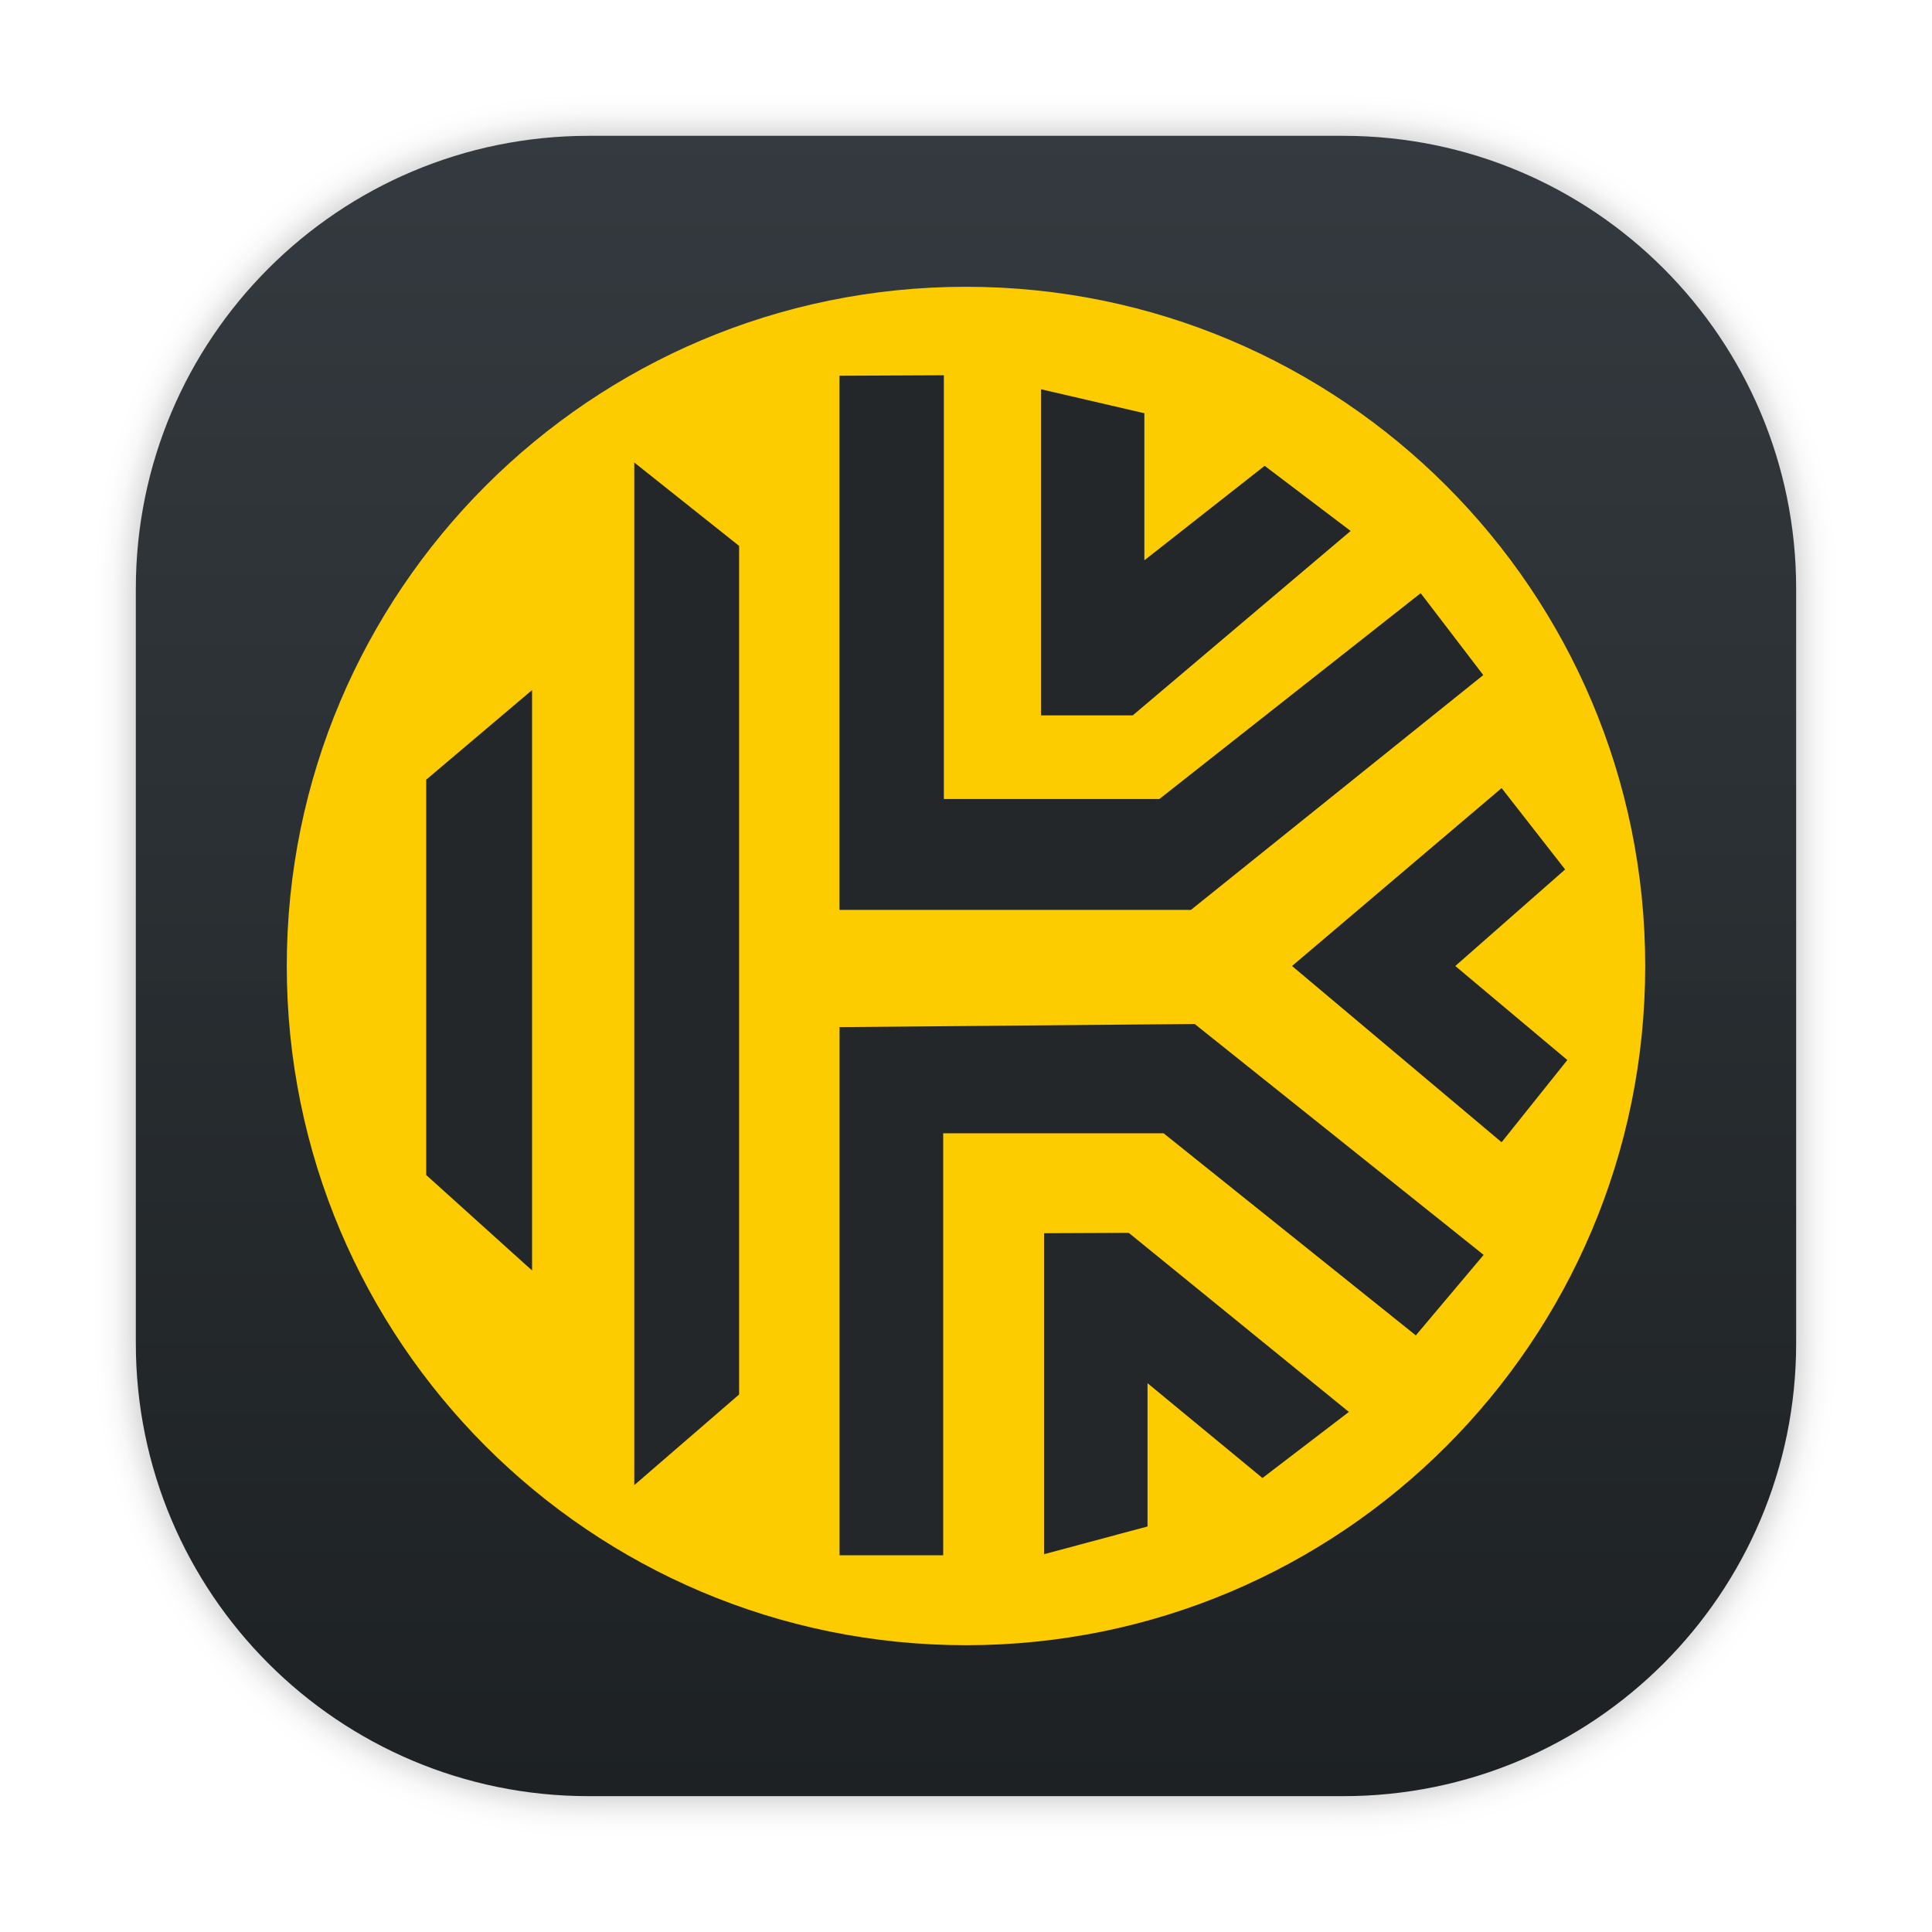
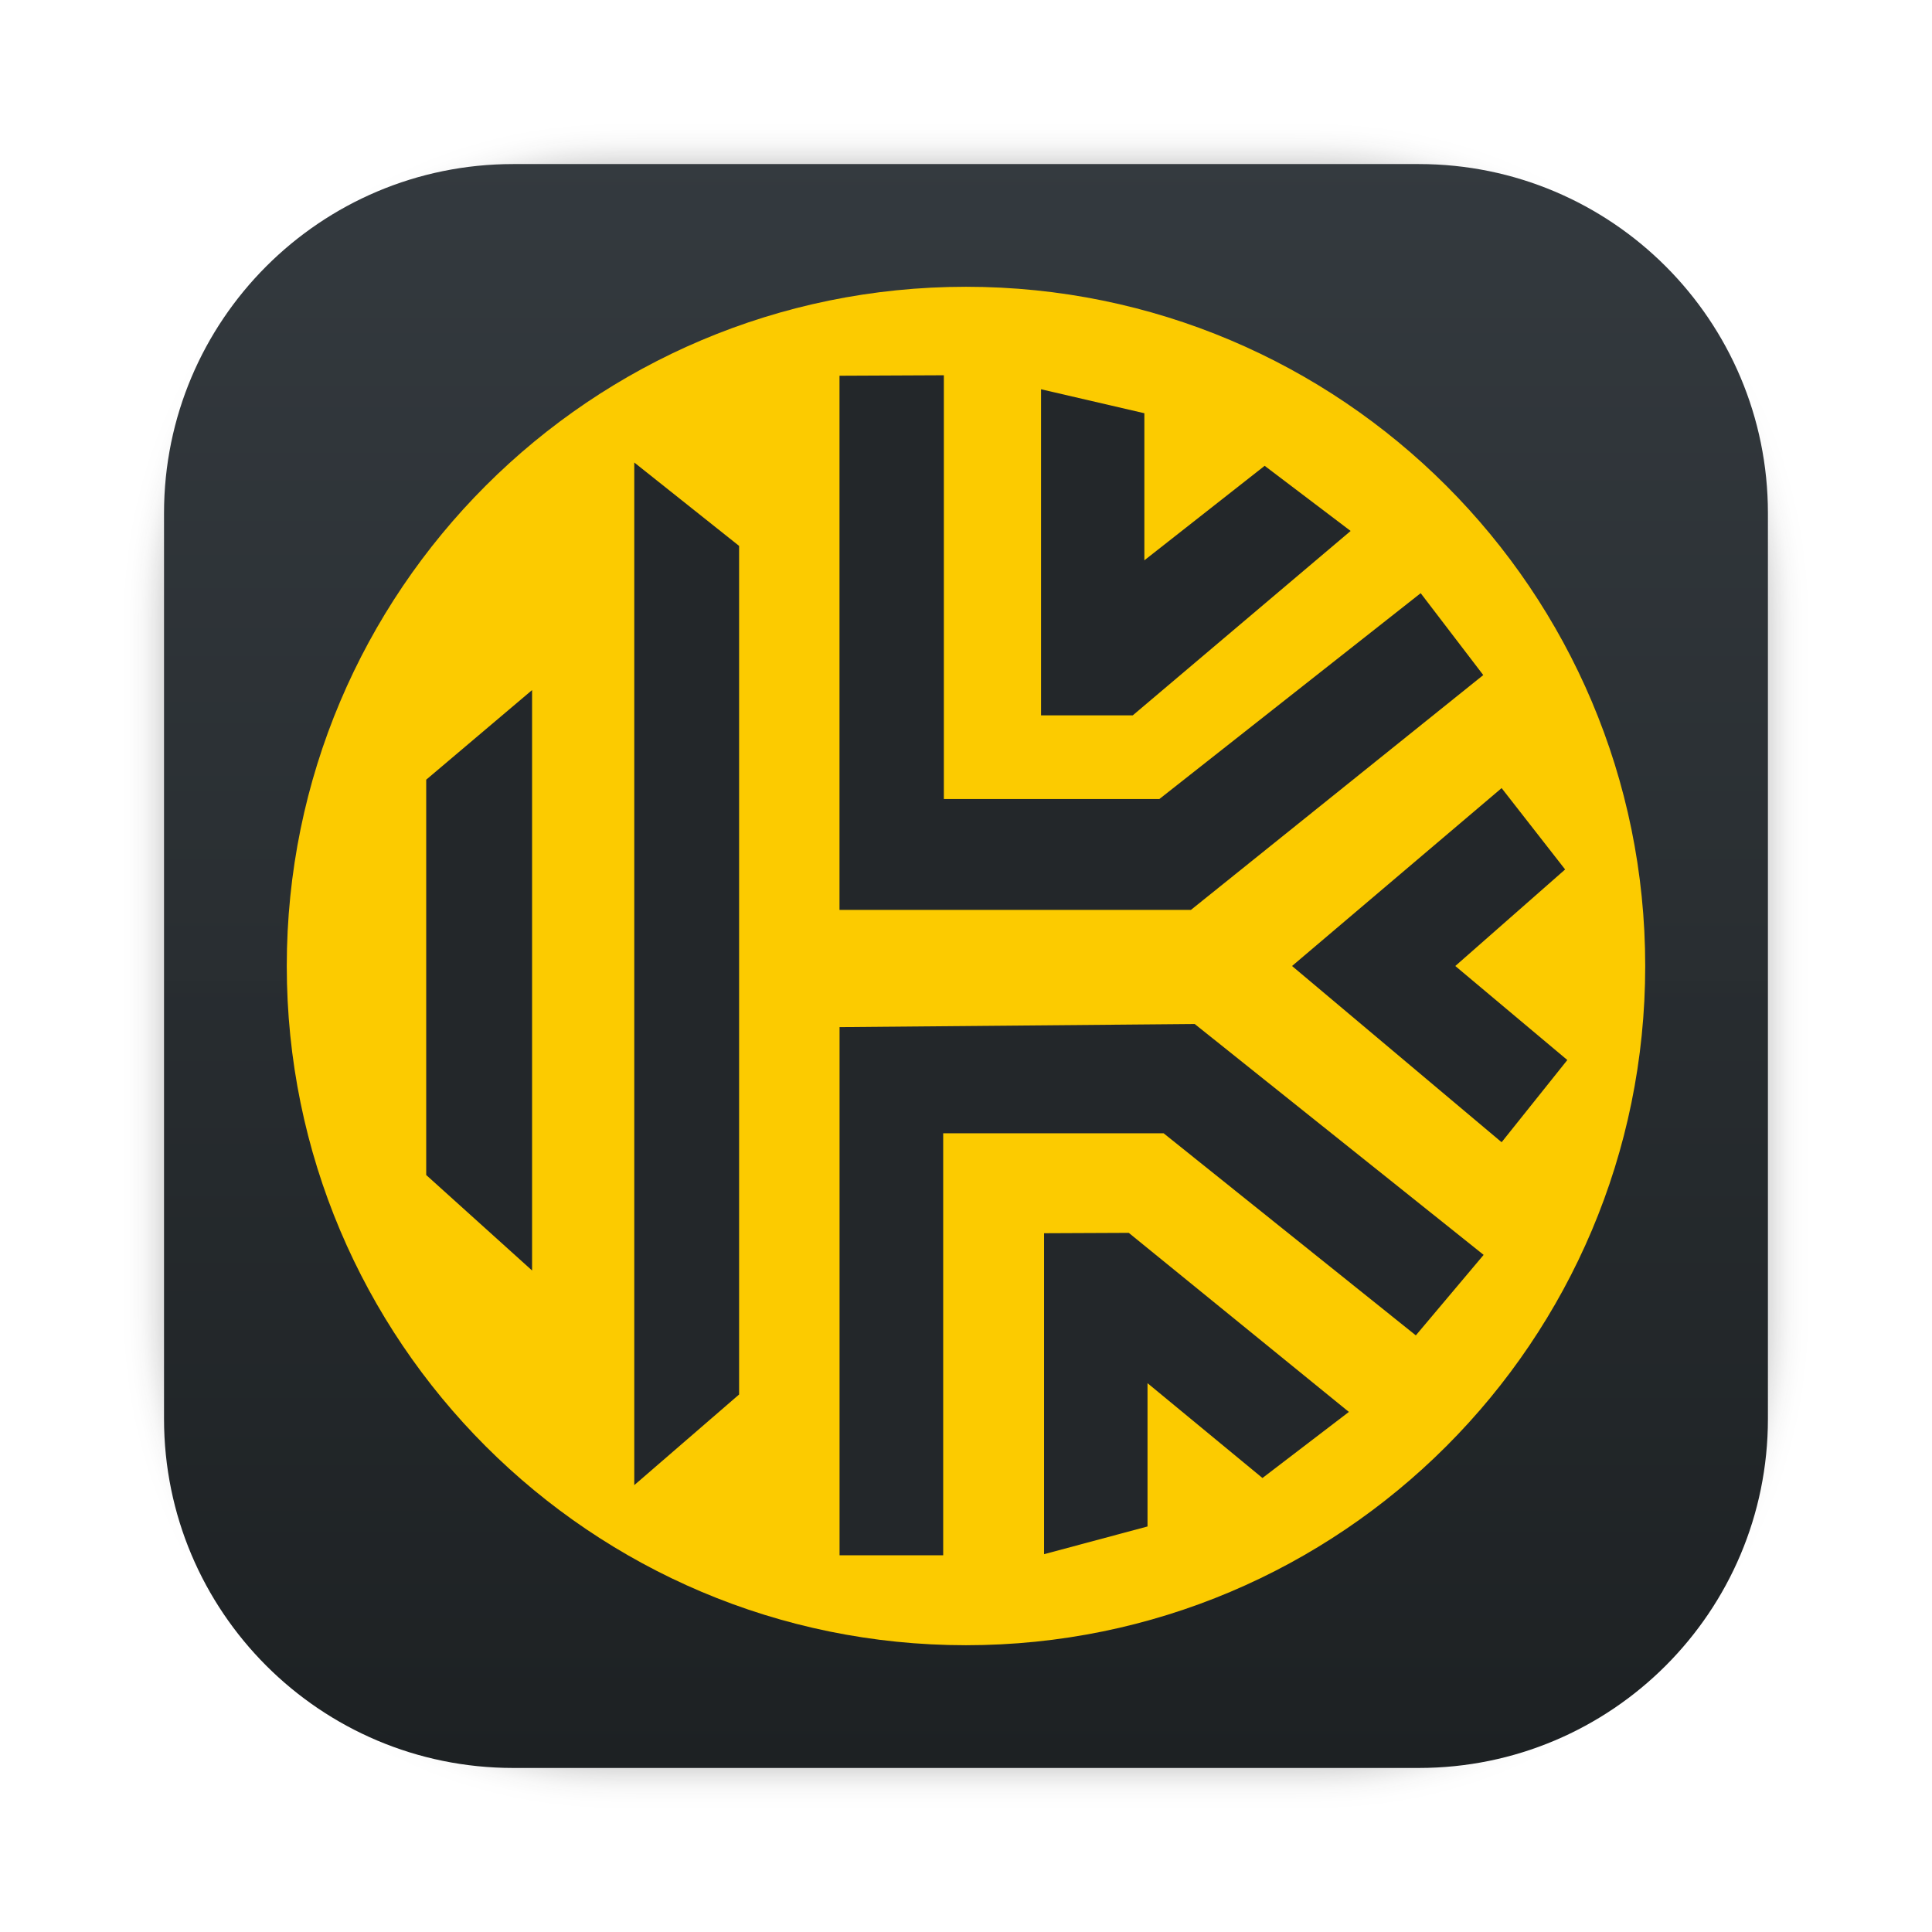
<svg xmlns="http://www.w3.org/2000/svg" width="64px" height="64px" version="1.1" viewBox="0 0 64 64" id="svg28" xml:space="preserve">
  <defs id="defs16">
    <style type="text/css" id="style4" />
    <style type="text/css" id="style6" />
    <filter id="filter1057" x="-0.027" y="-0.027" width="1.054" height="1.054" color-interpolation-filters="sRGB">
      <feGaussianBlur stdDeviation="0.619" id="feGaussianBlur8" />
    </filter>
    <linearGradient id="linearGradient1053" x1="-127" x2="-127" y1="60" y2="5" gradientTransform="translate(206.3187,-0.51)" gradientUnits="userSpaceOnUse">
      <stop stop-color="#fad21e" offset="0" id="stop11" />
      <stop stop-color="#faeb1e" stop-opacity=".996" offset="1" id="stop13" />
    </linearGradient>
    <filter id="filter1057-2" x="-0.027" y="-0.027" width="1.054" height="1.054" color-interpolation-filters="sRGB">
      <feGaussianBlur stdDeviation="0.619" id="feGaussianBlur5377" />
    </filter>
    <linearGradient id="linearGradient1053-0" x1="-127" x2="-127" y1="60" y2="5" gradientTransform="translate(95.11629,50.98043)" gradientUnits="userSpaceOnUse">
      <stop stop-color="#1d2123" offset="0" id="stop5380" />
      <stop stop-color="#33393e" stop-opacity=".996" offset="1" id="stop5382" />
    </linearGradient>
  </defs>
  <circle cx="-1326.3" cy="-1241.6" r="0" fill="#5e4aa6" id="circle22" />
  <circle cx="-226.72" cy="23.855" r="0" fill="#5e4aa6" fill-rule="evenodd" id="circle24" />
-   <g id="g6369" transform="translate(36.38371,-51.49043)">
-     <rect x="-31.884" y="55.99" width="55" height="55" ry="15" fill="#141414" filter="url(#filter1057-2)" opacity="0.3" stroke-linecap="round" stroke-width="2.744" id="rect5387" />
-     <rect x="-31.884" y="55.99" width="55" height="55" ry="15" fill="url(#linearGradient1053-0)" stroke-linecap="round" stroke-width="2.744" id="rect5389" style="fill:url(#linearGradient1053-0)" />
+   <g id="g6369" transform="matrix(0.9660162,0,0,0.9660182,36.23402,-48.65254)">
+     <rect x="-31.884" y="55.99" width="55" height="55" ry="15.528" fill="#141414" filter="url(#filter1057-2)" opacity="0.3" stroke-linecap="round" stroke-width="2.744" id="rect5387" rx="15.528" />
+     <rect x="-31.884" y="55.99" width="55" height="55" ry="11.971" fill="url(#linearGradient1053-0)" stroke-linecap="round" stroke-width="2.744" id="rect5389" style="fill:url(#linearGradient1053-0)" rx="11.971" />
  </g>
  <g id="g4852" transform="matrix(0.8773348,0,0,0.8773348,59.97269,3.925288)">
    <circle style="opacity:1;fill:#fccb00;fill-opacity:1;fill-rule:evenodd;stroke:none;stroke-width:2.011;stroke-linecap:round;stroke-linejoin:round;paint-order:stroke fill markers" id="path1116" cx="-31.884" cy="32" r="25.646" />
    <path style="fill:#23272a;fill-opacity:1;stroke:none;stroke-width:1px;stroke-linecap:butt;stroke-linejoin:miter;stroke-opacity:1" d="m -44.409,12.989 v 38.612 l 3.958,-3.422 V 16.138 Z" id="path400" />
    <path style="fill:#23272a;fill-opacity:1;stroke:none;stroke-width:1px;stroke-linecap:butt;stroke-linejoin:miter;stroke-opacity:1" d="m -48.268,21.582 v 21.915 l -3.997,-3.605 V 24.965 Z" id="path402" />
    <path style="fill:#23272a;fill-opacity:1;stroke:none;stroke-width:1px;stroke-linecap:butt;stroke-linejoin:miter;stroke-opacity:1" d="M -36.66,9.713 V 29.881 h 13.27 l 11.037,-8.866 -2.363,-3.092 -9.866,7.772 h -8.138 V 9.695 Z" id="path404" />
    <path style="fill:#23272a;fill-opacity:1;stroke:none;stroke-width:1px;stroke-linecap:butt;stroke-linejoin:miter;stroke-opacity:1" d="m -29.05,10.224 v 12.312 h 3.463 l 8.226,-6.962 -3.246,-2.46 -4.542,3.568 v -5.553 z" id="path502" />
    <path style="fill:#23272a;fill-opacity:1;stroke:none;stroke-width:1px;stroke-linecap:butt;stroke-linejoin:miter;stroke-opacity:1" d="M -11.66,25.283 -19.573,32 -11.66,38.654 -9.179,35.55 -13.409,32 -9.262,28.355 Z" id="path504" />
    <path style="fill:#23272a;fill-opacity:1;stroke:none;stroke-width:1px;stroke-linecap:butt;stroke-linejoin:miter;stroke-opacity:1" d="m -36.658,34.308 v 19.943 h 3.913 V 38.317 h 8.324 l 9.522,7.63 2.56,-3.04 -10.909,-8.717 z" id="path506" />
    <path style="fill:#23272a;fill-opacity:1;stroke:none;stroke-width:1px;stroke-linecap:butt;stroke-linejoin:miter;stroke-opacity:1" d="m -28.936,42.09 v 12.119 l 3.906,-1.047 v -5.41 l 4.34,3.58 3.263,-2.495 -8.311,-6.761 z" id="path508" />
  </g>
</svg>
